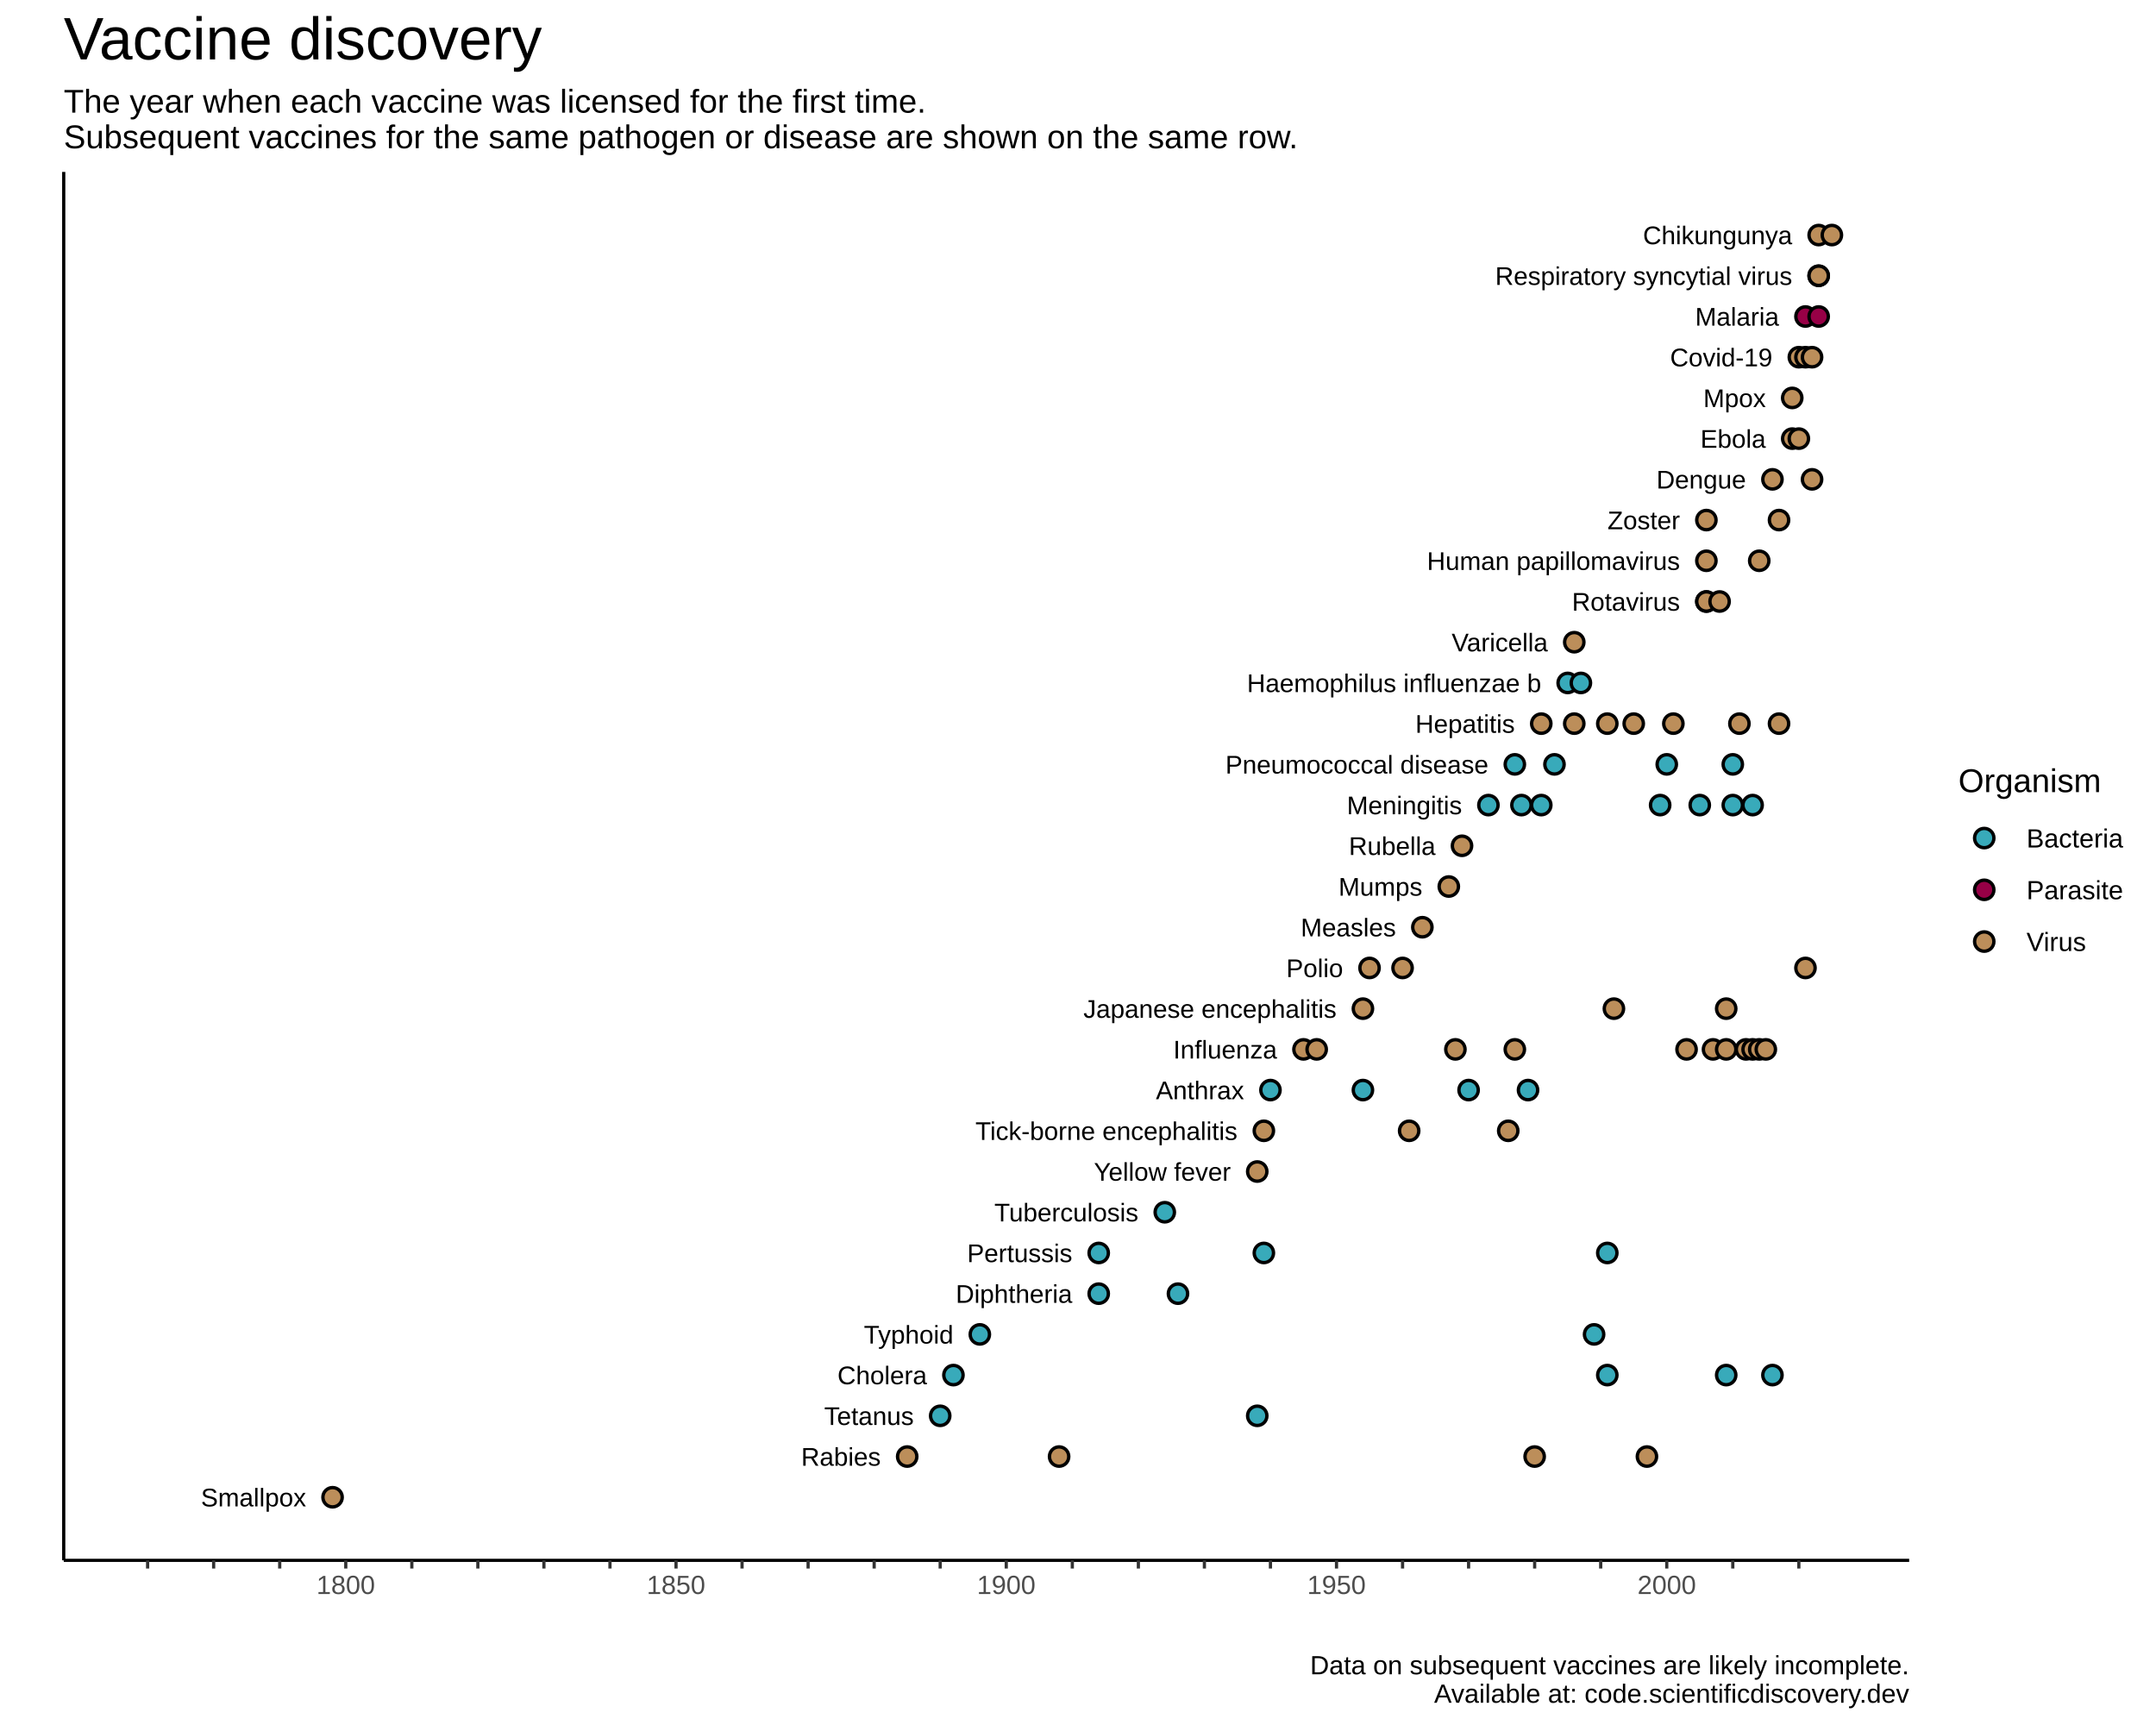
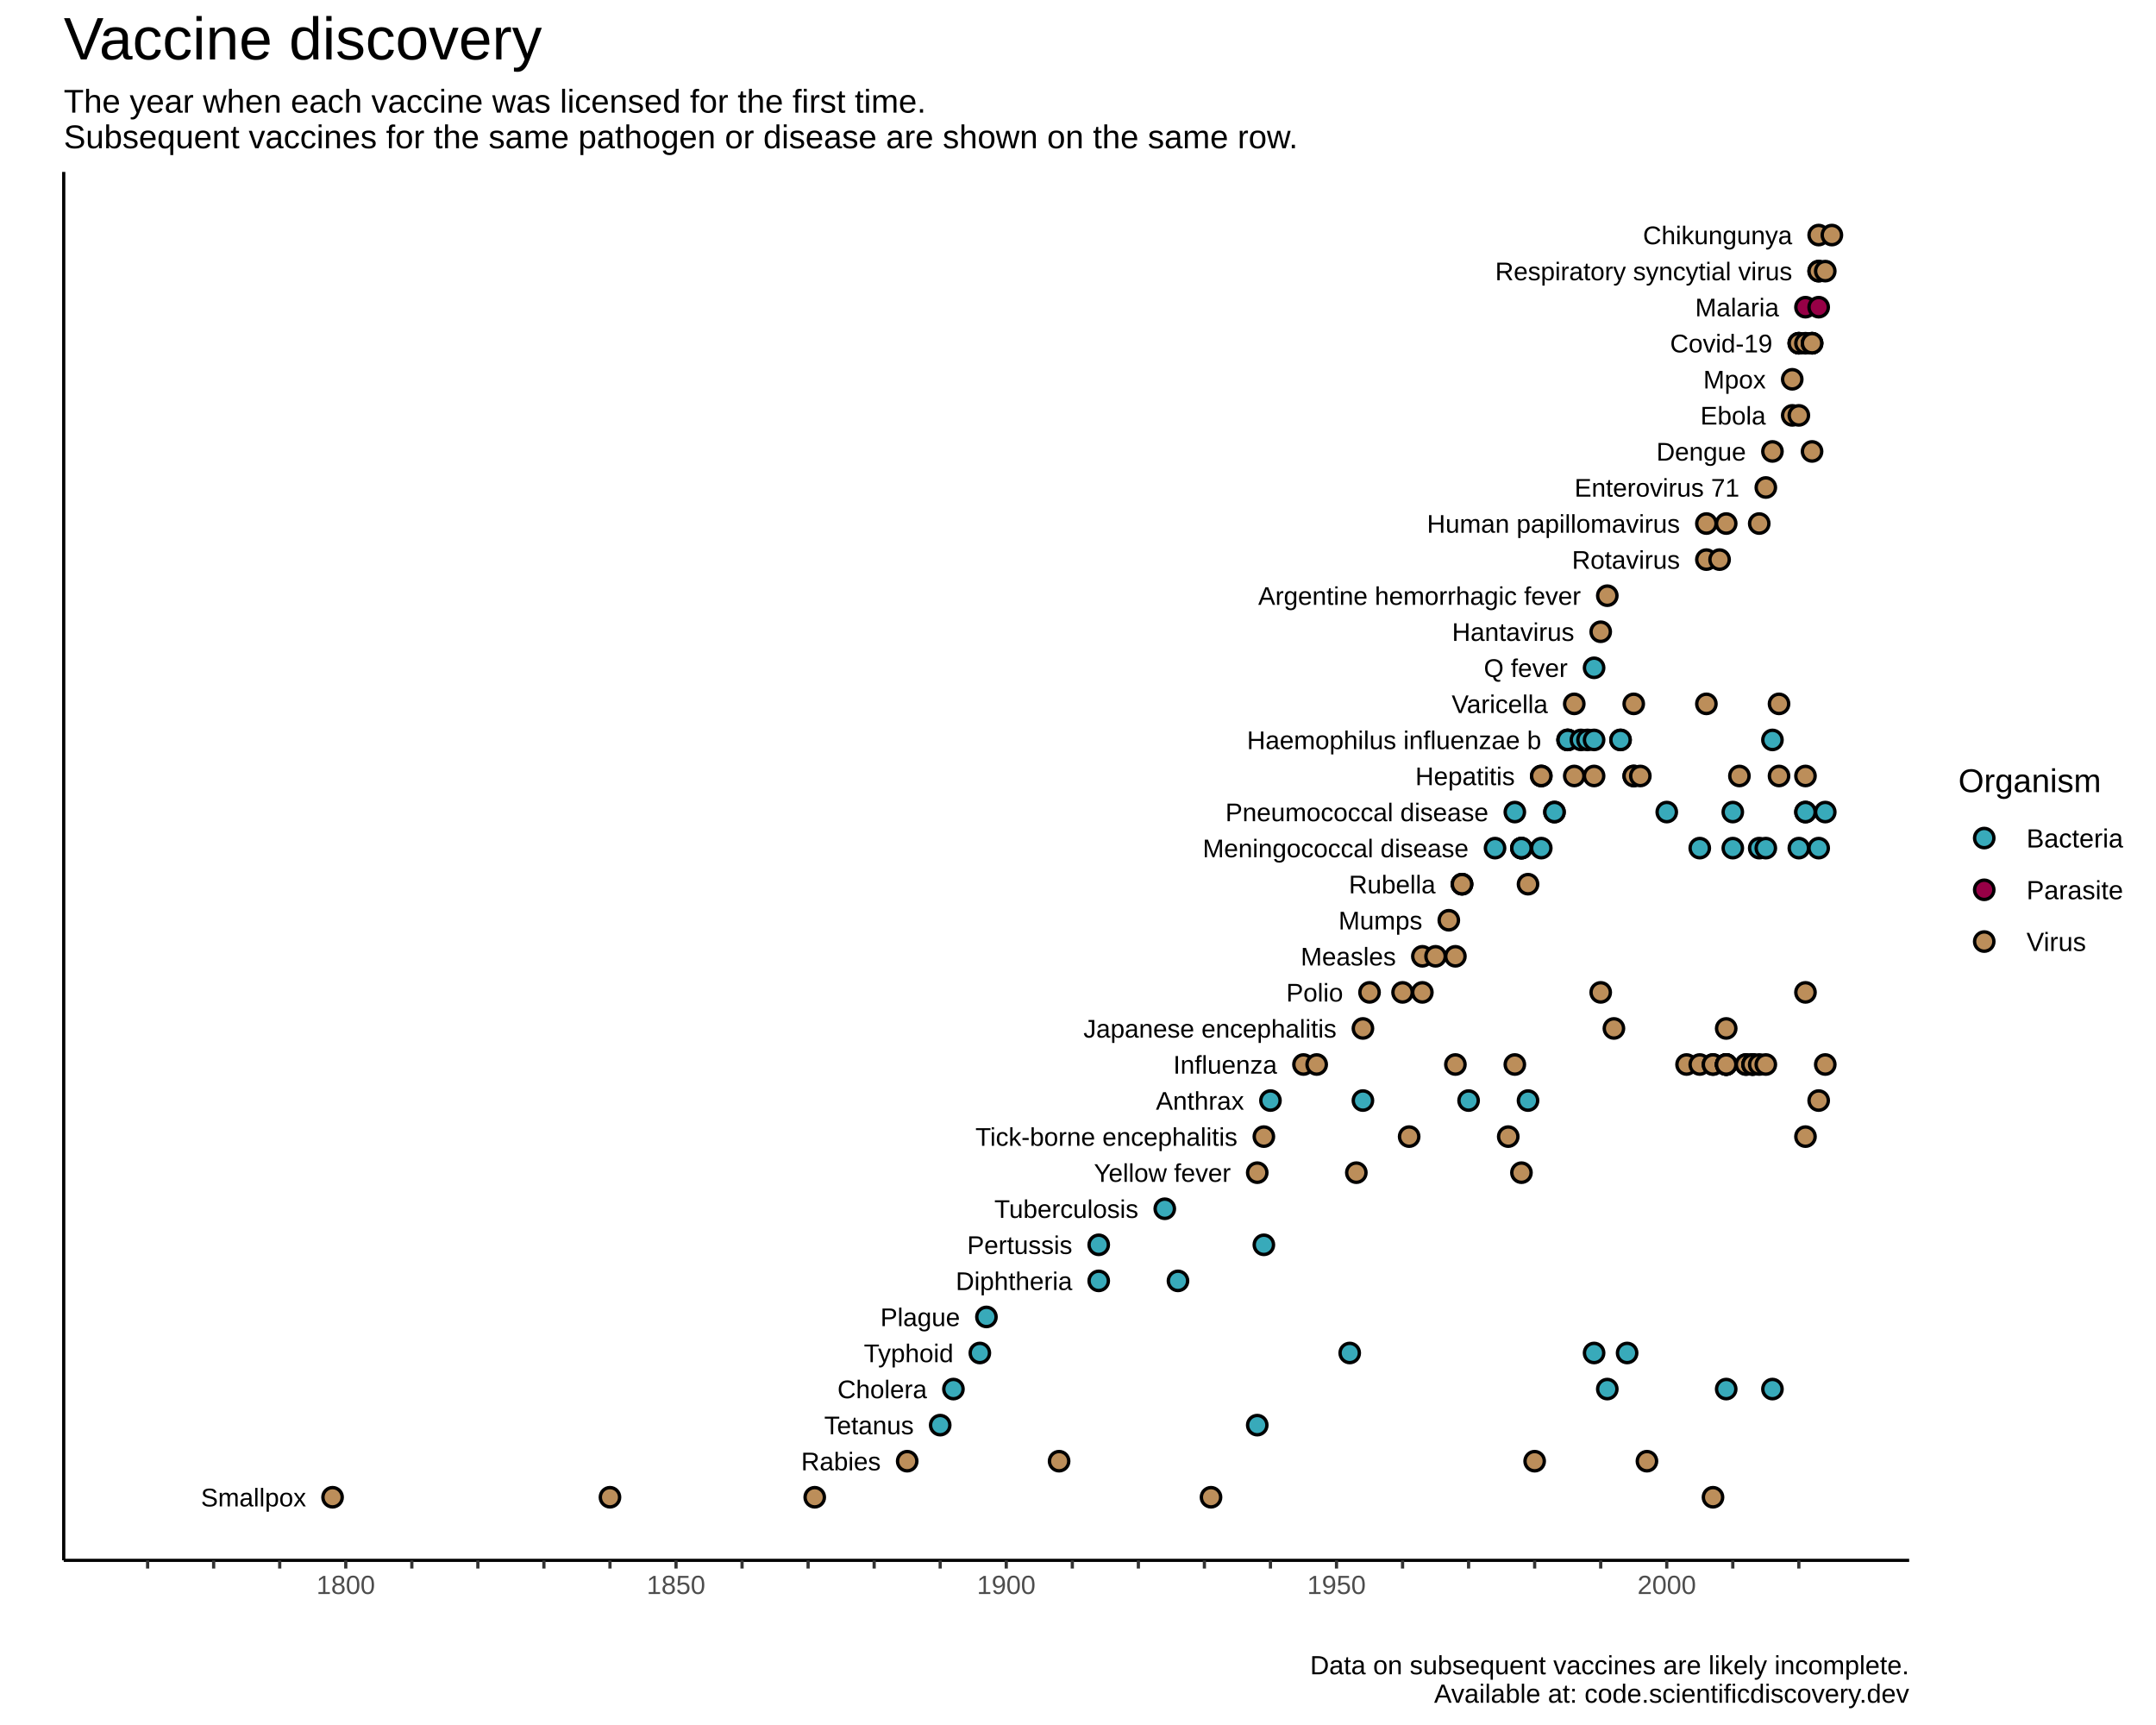
<svg xmlns="http://www.w3.org/2000/svg" class="svglite" width="720.00pt" height="576.00pt" viewBox="0 0 720.00 576.00">
  <defs>
    <style type="text/css">
    .svglite line, .svglite polyline, .svglite polygon, .svglite path, .svglite rect, .svglite circle {
      fill: none;
      stroke: #000000;
      stroke-linecap: round;
      stroke-linejoin: round;
      stroke-miterlimit: 10.00;
    }
    .svglite text {
      white-space: pre;
    }
  </style>
  </defs>
  <rect width="100%" height="100%" style="stroke: none; fill: #FFFFFF;" />
  <defs>
    <clipPath id="cpMC4wMHw3MjAuMDB8MC4wMHw1NzYuMDA=">
      <rect x="0.00" y="0.00" width="720.00" height="576.00" />
    </clipPath>
  </defs>
  <g clip-path="url(#cpMC4wMHw3MjAuMDB8MC4wMHw1NzYuMDA=)">
    <rect x="0.00" y="0.00" width="720.00" height="576.00" style="stroke-width: 1.07; stroke: #FFFFFF; fill: #FFFFFF;" />
  </g>
  <defs>
    <clipPath id="cpMjEuMjh8NjM3LjU3fDU3LjQxfDUyMS4wMg==">
      <rect x="21.28" y="57.41" width="616.28" height="463.61" />
    </clipPath>
  </defs>
  <g clip-path="url(#cpMjEuMjh8NjM3LjU3fDU3LjQxfDUyMS4wMg==)">
    <rect x="21.28" y="57.41" width="616.28" height="463.61" style="stroke-width: 1.07; stroke: none; fill: #FFFFFF;" />
    <circle cx="111.06" cy="499.95" r="3.23" style="stroke-width: 1.13; fill: #BC8E5A;" />
-     <circle cx="302.96" cy="486.36" r="3.23" style="stroke-width: 1.13; fill: #BC8E5A;" />
-     <circle cx="313.98" cy="472.76" r="3.23" style="stroke-width: 1.13; fill: #38AABA;" />
-     <circle cx="318.40" cy="459.16" r="3.23" style="stroke-width: 1.13; fill: #38AABA;" />
-     <circle cx="327.22" cy="445.57" r="3.23" style="stroke-width: 1.13; fill: #38AABA;" />
-     <circle cx="353.69" cy="486.36" r="3.23" style="stroke-width: 1.13; fill: #BC8E5A;" />
-     <circle cx="366.92" cy="431.97" r="3.23" style="stroke-width: 1.13; fill: #38AABA;" />
-     <circle cx="366.92" cy="418.38" r="3.23" style="stroke-width: 1.13; fill: #38AABA;" />
-     <circle cx="388.98" cy="404.78" r="3.23" style="stroke-width: 1.13; fill: #38AABA;" />
-     <circle cx="393.39" cy="431.97" r="3.23" style="stroke-width: 1.13; fill: #38AABA;" />
-     <circle cx="419.86" cy="472.76" r="3.23" style="stroke-width: 1.13; fill: #38AABA;" />
-     <circle cx="419.86" cy="391.19" r="3.23" style="stroke-width: 1.13; fill: #BC8E5A;" />
-     <circle cx="422.07" cy="418.38" r="3.23" style="stroke-width: 1.13; fill: #38AABA;" />
-     <circle cx="422.07" cy="377.59" r="3.23" style="stroke-width: 1.13; fill: #BC8E5A;" />
-     <circle cx="424.27" cy="363.99" r="3.23" style="stroke-width: 1.13; fill: #38AABA;" />
-     <circle cx="435.30" cy="350.40" r="3.23" style="stroke-width: 1.13; fill: #BC8E5A;" />
-     <circle cx="439.71" cy="350.40" r="3.23" style="stroke-width: 1.13; fill: #BC8E5A;" />
-     <circle cx="455.15" cy="336.80" r="3.23" style="stroke-width: 1.13; fill: #BC8E5A;" />
-     <circle cx="455.15" cy="363.99" r="3.23" style="stroke-width: 1.13; fill: #38AABA;" />
-     <circle cx="457.36" cy="323.21" r="3.23" style="stroke-width: 1.13; fill: #BC8E5A;" />
-     <circle cx="468.39" cy="323.21" r="3.23" style="stroke-width: 1.13; fill: #BC8E5A;" />
-     <circle cx="470.59" cy="377.59" r="3.23" style="stroke-width: 1.13; fill: #BC8E5A;" />
-     <circle cx="475.00" cy="309.61" r="3.23" style="stroke-width: 1.13; fill: #BC8E5A;" />
-     <circle cx="483.83" cy="296.02" r="3.23" style="stroke-width: 1.13; fill: #BC8E5A;" />
-     <circle cx="486.03" cy="350.40" r="3.23" style="stroke-width: 1.13; fill: #BC8E5A;" />
-     <circle cx="488.24" cy="282.42" r="3.23" style="stroke-width: 1.13; fill: #BC8E5A;" />
-     <circle cx="490.44" cy="363.99" r="3.23" style="stroke-width: 1.13; fill: #38AABA;" />
-     <circle cx="497.06" cy="268.83" r="3.23" style="stroke-width: 1.13; fill: #38AABA;" />
-     <circle cx="503.68" cy="377.59" r="3.23" style="stroke-width: 1.13; fill: #BC8E5A;" />
-     <circle cx="505.88" cy="350.40" r="3.23" style="stroke-width: 1.13; fill: #BC8E5A;" />
-     <circle cx="505.88" cy="255.23" r="3.23" style="stroke-width: 1.13; fill: #38AABA;" />
-     <circle cx="508.09" cy="268.83" r="3.23" style="stroke-width: 1.13; fill: #38AABA;" />
-     <circle cx="510.29" cy="363.99" r="3.23" style="stroke-width: 1.13; fill: #38AABA;" />
-     <circle cx="512.50" cy="486.36" r="3.23" style="stroke-width: 1.13; fill: #BC8E5A;" />
-     <circle cx="514.71" cy="268.83" r="3.23" style="stroke-width: 1.13; fill: #38AABA;" />
-     <circle cx="514.71" cy="241.63" r="3.23" style="stroke-width: 1.13; fill: #BC8E5A;" />
-     <circle cx="519.12" cy="255.23" r="3.23" style="stroke-width: 1.13; fill: #38AABA;" />
-     <circle cx="523.53" cy="228.04" r="3.23" style="stroke-width: 1.13; fill: #38AABA;" />
-     <circle cx="525.73" cy="241.63" r="3.23" style="stroke-width: 1.13; fill: #BC8E5A;" />
-     <circle cx="525.73" cy="214.44" r="3.23" style="stroke-width: 1.13; fill: #BC8E5A;" />
-     <circle cx="527.94" cy="228.04" r="3.23" style="stroke-width: 1.13; fill: #38AABA;" />
-     <circle cx="532.35" cy="445.57" r="3.23" style="stroke-width: 1.13; fill: #38AABA;" />
-     <circle cx="536.76" cy="459.16" r="3.23" style="stroke-width: 1.13; fill: #38AABA;" />
-     <circle cx="536.76" cy="418.38" r="3.23" style="stroke-width: 1.13; fill: #38AABA;" />
-     <circle cx="536.76" cy="241.63" r="3.23" style="stroke-width: 1.13; fill: #BC8E5A;" />
-     <circle cx="538.97" cy="336.80" r="3.23" style="stroke-width: 1.13; fill: #BC8E5A;" />
-     <circle cx="545.59" cy="241.63" r="3.23" style="stroke-width: 1.13; fill: #BC8E5A;" />
-     <circle cx="550.00" cy="486.36" r="3.23" style="stroke-width: 1.13; fill: #BC8E5A;" />
-     <circle cx="554.41" cy="268.83" r="3.23" style="stroke-width: 1.13; fill: #38AABA;" />
-     <circle cx="556.62" cy="255.23" r="3.23" style="stroke-width: 1.13; fill: #38AABA;" />
-     <circle cx="558.82" cy="241.63" r="3.23" style="stroke-width: 1.13; fill: #BC8E5A;" />
-     <circle cx="563.23" cy="350.40" r="3.23" style="stroke-width: 1.13; fill: #BC8E5A;" />
-     <circle cx="567.64" cy="268.83" r="3.23" style="stroke-width: 1.13; fill: #38AABA;" />
-     <circle cx="569.85" cy="200.85" r="3.23" style="stroke-width: 1.13; fill: #BC8E5A;" />
-     <circle cx="569.85" cy="200.85" r="3.23" style="stroke-width: 1.13; fill: #BC8E5A;" />
-     <circle cx="569.85" cy="187.25" r="3.23" style="stroke-width: 1.13; fill: #BC8E5A;" />
-     <circle cx="569.85" cy="173.66" r="3.23" style="stroke-width: 1.13; fill: #BC8E5A;" />
-     <circle cx="572.06" cy="350.40" r="3.23" style="stroke-width: 1.13; fill: #BC8E5A;" />
-     <circle cx="574.26" cy="200.85" r="3.23" style="stroke-width: 1.13; fill: #BC8E5A;" />
-     <circle cx="576.47" cy="350.40" r="3.23" style="stroke-width: 1.13; fill: #BC8E5A;" />
-     <circle cx="576.47" cy="459.16" r="3.23" style="stroke-width: 1.13; fill: #38AABA;" />
-     <circle cx="576.47" cy="336.80" r="3.23" style="stroke-width: 1.13; fill: #BC8E5A;" />
-     <circle cx="578.67" cy="255.23" r="3.23" style="stroke-width: 1.13; fill: #38AABA;" />
-     <circle cx="578.67" cy="268.83" r="3.23" style="stroke-width: 1.13; fill: #38AABA;" />
-     <circle cx="580.88" cy="241.63" r="3.23" style="stroke-width: 1.13; fill: #BC8E5A;" />
-     <circle cx="583.08" cy="350.40" r="3.23" style="stroke-width: 1.13; fill: #BC8E5A;" />
-     <circle cx="585.29" cy="350.40" r="3.23" style="stroke-width: 1.13; fill: #BC8E5A;" />
-     <circle cx="585.29" cy="268.83" r="3.23" style="stroke-width: 1.13; fill: #38AABA;" />
-     <circle cx="587.50" cy="350.40" r="3.23" style="stroke-width: 1.13; fill: #BC8E5A;" />
-     <circle cx="587.50" cy="187.25" r="3.23" style="stroke-width: 1.13; fill: #BC8E5A;" />
-     <circle cx="589.70" cy="350.40" r="3.23" style="stroke-width: 1.13; fill: #BC8E5A;" />
-     <circle cx="591.91" cy="160.06" r="3.23" style="stroke-width: 1.13; fill: #BC8E5A;" />
-     <circle cx="591.91" cy="459.16" r="3.23" style="stroke-width: 1.13; fill: #38AABA;" />
-     <circle cx="594.11" cy="241.63" r="3.23" style="stroke-width: 1.13; fill: #BC8E5A;" />
-     <circle cx="594.11" cy="173.66" r="3.23" style="stroke-width: 1.13; fill: #BC8E5A;" />
-     <circle cx="598.52" cy="146.46" r="3.23" style="stroke-width: 1.13; fill: #BC8E5A;" />
-     <circle cx="598.52" cy="132.87" r="3.23" style="stroke-width: 1.13; fill: #BC8E5A;" />
-     <circle cx="600.73" cy="146.46" r="3.23" style="stroke-width: 1.13; fill: #BC8E5A;" />
-     <circle cx="600.73" cy="119.27" r="3.23" style="stroke-width: 1.13; fill: #BC8E5A;" />
-     <circle cx="602.94" cy="105.68" r="3.23" style="stroke-width: 1.13; fill: #970046;" />
-     <circle cx="602.94" cy="323.21" r="3.23" style="stroke-width: 1.13; fill: #BC8E5A;" />
-     <circle cx="602.94" cy="119.27" r="3.23" style="stroke-width: 1.13; fill: #BC8E5A;" />
-     <circle cx="605.14" cy="119.27" r="3.23" style="stroke-width: 1.13; fill: #BC8E5A;" />
-     <circle cx="605.14" cy="160.06" r="3.23" style="stroke-width: 1.13; fill: #BC8E5A;" />
-     <circle cx="607.35" cy="105.68" r="3.23" style="stroke-width: 1.13; fill: #970046;" />
-     <circle cx="607.35" cy="92.08" r="3.23" style="stroke-width: 1.13; fill: #BC8E5A;" />
-     <circle cx="607.35" cy="92.08" r="3.23" style="stroke-width: 1.13; fill: #BC8E5A;" />
+     <circle cx="203.70" cy="499.95" r="3.23" style="stroke-width: 1.13; fill: #BC8E5A;" />
+     <circle cx="272.08" cy="499.95" r="3.23" style="stroke-width: 1.13; fill: #BC8E5A;" />
+     <circle cx="302.96" cy="487.91" r="3.23" style="stroke-width: 1.13; fill: #BC8E5A;" />
+     <circle cx="313.98" cy="475.87" r="3.23" style="stroke-width: 1.13; fill: #38AABA;" />
+     <circle cx="318.40" cy="463.83" r="3.23" style="stroke-width: 1.13; fill: #38AABA;" />
+     <circle cx="327.22" cy="451.78" r="3.23" style="stroke-width: 1.13; fill: #38AABA;" />
+     <circle cx="329.42" cy="439.74" r="3.23" style="stroke-width: 1.13; fill: #38AABA;" />
+     <circle cx="353.69" cy="487.91" r="3.23" style="stroke-width: 1.13; fill: #BC8E5A;" />
+     <circle cx="366.92" cy="427.70" r="3.23" style="stroke-width: 1.13; fill: #38AABA;" />
+     <circle cx="366.92" cy="415.66" r="3.23" style="stroke-width: 1.13; fill: #38AABA;" />
+     <circle cx="388.98" cy="403.62" r="3.23" style="stroke-width: 1.13; fill: #38AABA;" />
+     <circle cx="393.39" cy="427.70" r="3.23" style="stroke-width: 1.13; fill: #38AABA;" />
+     <circle cx="404.42" cy="499.95" r="3.23" style="stroke-width: 1.13; fill: #BC8E5A;" />
+     <circle cx="419.86" cy="475.87" r="3.23" style="stroke-width: 1.13; fill: #38AABA;" />
+     <circle cx="419.86" cy="391.57" r="3.23" style="stroke-width: 1.13; fill: #BC8E5A;" />
+     <circle cx="422.07" cy="415.66" r="3.23" style="stroke-width: 1.13; fill: #38AABA;" />
+     <circle cx="422.07" cy="379.53" r="3.23" style="stroke-width: 1.13; fill: #BC8E5A;" />
+     <circle cx="424.27" cy="367.49" r="3.23" style="stroke-width: 1.13; fill: #38AABA;" />
+     <circle cx="435.30" cy="355.45" r="3.23" style="stroke-width: 1.13; fill: #BC8E5A;" />
+     <circle cx="439.71" cy="355.45" r="3.23" style="stroke-width: 1.13; fill: #BC8E5A;" />
+     <circle cx="450.74" cy="451.78" r="3.23" style="stroke-width: 1.13; fill: #38AABA;" />
+     <circle cx="452.95" cy="391.57" r="3.23" style="stroke-width: 1.13; fill: #BC8E5A;" />
+     <circle cx="455.15" cy="343.41" r="3.23" style="stroke-width: 1.13; fill: #BC8E5A;" />
+     <circle cx="455.15" cy="367.49" r="3.23" style="stroke-width: 1.13; fill: #38AABA;" />
+     <circle cx="457.36" cy="331.37" r="3.23" style="stroke-width: 1.13; fill: #BC8E5A;" />
+     <circle cx="468.39" cy="331.37" r="3.23" style="stroke-width: 1.13; fill: #BC8E5A;" />
+     <circle cx="470.59" cy="379.53" r="3.23" style="stroke-width: 1.13; fill: #BC8E5A;" />
+     <circle cx="475.00" cy="319.32" r="3.23" style="stroke-width: 1.13; fill: #BC8E5A;" />
+     <circle cx="475.00" cy="331.37" r="3.23" style="stroke-width: 1.13; fill: #BC8E5A;" />
+     <circle cx="479.41" cy="319.32" r="3.23" style="stroke-width: 1.13; fill: #BC8E5A;" />
+     <circle cx="483.83" cy="307.28" r="3.23" style="stroke-width: 1.13; fill: #BC8E5A;" />
+     <circle cx="486.03" cy="319.32" r="3.23" style="stroke-width: 1.13; fill: #BC8E5A;" />
+     <circle cx="486.03" cy="355.45" r="3.23" style="stroke-width: 1.13; fill: #BC8E5A;" />
+     <circle cx="488.24" cy="295.24" r="3.23" style="stroke-width: 1.13; fill: #BC8E5A;" />
+     <circle cx="488.24" cy="295.24" r="3.23" style="stroke-width: 1.13; fill: #BC8E5A;" />
+     <circle cx="488.24" cy="295.24" r="3.23" style="stroke-width: 1.13; fill: #BC8E5A;" />
+     <circle cx="490.44" cy="367.49" r="3.23" style="stroke-width: 1.13; fill: #38AABA;" />
+     <circle cx="499.27" cy="283.20" r="3.23" style="stroke-width: 1.13; fill: #38AABA;" />
+     <circle cx="503.68" cy="379.53" r="3.23" style="stroke-width: 1.13; fill: #BC8E5A;" />
+     <circle cx="505.88" cy="355.45" r="3.23" style="stroke-width: 1.13; fill: #BC8E5A;" />
+     <circle cx="505.88" cy="271.16" r="3.23" style="stroke-width: 1.13; fill: #38AABA;" />
+     <circle cx="508.09" cy="283.20" r="3.23" style="stroke-width: 1.13; fill: #38AABA;" />
+     <circle cx="508.09" cy="283.20" r="3.23" style="stroke-width: 1.13; fill: #38AABA;" />
+     <circle cx="508.09" cy="283.20" r="3.23" style="stroke-width: 1.13; fill: #38AABA;" />
+     <circle cx="508.09" cy="391.57" r="3.23" style="stroke-width: 1.13; fill: #BC8E5A;" />
+     <circle cx="510.29" cy="367.49" r="3.23" style="stroke-width: 1.13; fill: #38AABA;" />
+     <circle cx="510.29" cy="295.24" r="3.23" style="stroke-width: 1.13; fill: #BC8E5A;" />
+     <circle cx="512.50" cy="487.91" r="3.23" style="stroke-width: 1.13; fill: #BC8E5A;" />
+     <circle cx="514.71" cy="283.20" r="3.23" style="stroke-width: 1.13; fill: #38AABA;" />
+     <circle cx="514.71" cy="259.11" r="3.23" style="stroke-width: 1.13; fill: #BC8E5A;" />
+     <circle cx="514.71" cy="259.11" r="3.23" style="stroke-width: 1.13; fill: #BC8E5A;" />
+     <circle cx="519.12" cy="271.16" r="3.23" style="stroke-width: 1.13; fill: #38AABA;" />
+     <circle cx="519.12" cy="271.16" r="3.23" style="stroke-width: 1.13; fill: #38AABA;" />
+     <circle cx="523.53" cy="247.07" r="3.23" style="stroke-width: 1.13; fill: #38AABA;" />
+     <circle cx="523.53" cy="247.07" r="3.23" style="stroke-width: 1.13; fill: #38AABA;" />
+     <circle cx="523.53" cy="247.07" r="3.23" style="stroke-width: 1.13; fill: #38AABA;" />
+     <circle cx="525.73" cy="259.11" r="3.23" style="stroke-width: 1.13; fill: #BC8E5A;" />
+     <circle cx="525.73" cy="235.03" r="3.23" style="stroke-width: 1.13; fill: #BC8E5A;" />
+     <circle cx="527.94" cy="247.07" r="3.23" style="stroke-width: 1.13; fill: #38AABA;" />
+     <circle cx="530.15" cy="247.07" r="3.23" style="stroke-width: 1.13; fill: #38AABA;" />
+     <circle cx="532.35" cy="247.07" r="3.23" style="stroke-width: 1.13; fill: #38AABA;" />
+     <circle cx="532.35" cy="222.99" r="3.23" style="stroke-width: 1.13; fill: #38AABA;" />
+     <circle cx="532.35" cy="451.78" r="3.23" style="stroke-width: 1.13; fill: #38AABA;" />
+     <circle cx="532.35" cy="259.11" r="3.23" style="stroke-width: 1.13; fill: #BC8E5A;" />
+     <circle cx="534.56" cy="331.37" r="3.23" style="stroke-width: 1.13; fill: #BC8E5A;" />
+     <circle cx="534.56" cy="210.95" r="3.23" style="stroke-width: 1.13; fill: #BC8E5A;" />
+     <circle cx="536.76" cy="463.83" r="3.23" style="stroke-width: 1.13; fill: #38AABA;" />
+     <circle cx="536.76" cy="198.91" r="3.23" style="stroke-width: 1.13; fill: #BC8E5A;" />
+     <circle cx="538.97" cy="343.41" r="3.23" style="stroke-width: 1.13; fill: #BC8E5A;" />
+     <circle cx="541.18" cy="247.07" r="3.23" style="stroke-width: 1.13; fill: #38AABA;" />
+     <circle cx="541.18" cy="247.07" r="3.23" style="stroke-width: 1.13; fill: #38AABA;" />
+     <circle cx="543.38" cy="451.78" r="3.23" style="stroke-width: 1.13; fill: #38AABA;" />
+     <circle cx="545.59" cy="259.11" r="3.23" style="stroke-width: 1.13; fill: #BC8E5A;" />
+     <circle cx="545.59" cy="235.03" r="3.23" style="stroke-width: 1.13; fill: #BC8E5A;" />
+     <circle cx="545.59" cy="259.11" r="3.23" style="stroke-width: 1.13; fill: #BC8E5A;" />
+     <circle cx="547.79" cy="259.11" r="3.23" style="stroke-width: 1.13; fill: #BC8E5A;" />
+     <circle cx="550.00" cy="487.91" r="3.23" style="stroke-width: 1.13; fill: #BC8E5A;" />
+     <circle cx="556.62" cy="271.16" r="3.23" style="stroke-width: 1.13; fill: #38AABA;" />
+     <circle cx="563.23" cy="355.45" r="3.23" style="stroke-width: 1.13; fill: #BC8E5A;" />
+     <circle cx="567.64" cy="283.20" r="3.23" style="stroke-width: 1.13; fill: #38AABA;" />
+     <circle cx="567.64" cy="355.45" r="3.23" style="stroke-width: 1.13; fill: #BC8E5A;" />
+     <circle cx="569.85" cy="186.86" r="3.23" style="stroke-width: 1.13; fill: #BC8E5A;" />
+     <circle cx="569.85" cy="174.82" r="3.23" style="stroke-width: 1.13; fill: #BC8E5A;" />
+     <circle cx="569.85" cy="235.03" r="3.23" style="stroke-width: 1.13; fill: #BC8E5A;" />
+     <circle cx="572.06" cy="499.95" r="3.23" style="stroke-width: 1.13; fill: #BC8E5A;" />
+     <circle cx="572.06" cy="355.45" r="3.23" style="stroke-width: 1.13; fill: #BC8E5A;" />
+     <circle cx="572.06" cy="355.45" r="3.23" style="stroke-width: 1.13; fill: #BC8E5A;" />
+     <circle cx="574.26" cy="186.86" r="3.23" style="stroke-width: 1.13; fill: #BC8E5A;" />
+     <circle cx="576.47" cy="355.45" r="3.23" style="stroke-width: 1.13; fill: #BC8E5A;" />
+     <circle cx="576.47" cy="355.45" r="3.23" style="stroke-width: 1.13; fill: #BC8E5A;" />
+     <circle cx="576.47" cy="355.45" r="3.23" style="stroke-width: 1.13; fill: #BC8E5A;" />
+     <circle cx="576.47" cy="355.45" r="3.23" style="stroke-width: 1.13; fill: #BC8E5A;" />
+     <circle cx="576.47" cy="355.45" r="3.23" style="stroke-width: 1.13; fill: #BC8E5A;" />
+     <circle cx="576.47" cy="174.82" r="3.23" style="stroke-width: 1.13; fill: #BC8E5A;" />
+     <circle cx="576.47" cy="463.83" r="3.23" style="stroke-width: 1.13; fill: #38AABA;" />
+     <circle cx="576.47" cy="343.41" r="3.23" style="stroke-width: 1.13; fill: #BC8E5A;" />
+     <circle cx="578.67" cy="271.16" r="3.23" style="stroke-width: 1.13; fill: #38AABA;" />
+     <circle cx="578.67" cy="283.20" r="3.23" style="stroke-width: 1.13; fill: #38AABA;" />
+     <circle cx="580.88" cy="259.11" r="3.23" style="stroke-width: 1.13; fill: #BC8E5A;" />
+     <circle cx="583.08" cy="355.45" r="3.23" style="stroke-width: 1.13; fill: #BC8E5A;" />
+     <circle cx="583.08" cy="355.45" r="3.23" style="stroke-width: 1.13; fill: #BC8E5A;" />
+     <circle cx="585.29" cy="355.45" r="3.23" style="stroke-width: 1.13; fill: #BC8E5A;" />
+     <circle cx="585.29" cy="355.45" r="3.23" style="stroke-width: 1.13; fill: #BC8E5A;" />
+     <circle cx="585.29" cy="355.45" r="3.23" style="stroke-width: 1.13; fill: #BC8E5A;" />
+     <circle cx="587.50" cy="355.45" r="3.23" style="stroke-width: 1.13; fill: #BC8E5A;" />
+     <circle cx="587.50" cy="283.20" r="3.23" style="stroke-width: 1.13; fill: #38AABA;" />
+     <circle cx="587.50" cy="174.82" r="3.23" style="stroke-width: 1.13; fill: #BC8E5A;" />
+     <circle cx="589.70" cy="355.45" r="3.23" style="stroke-width: 1.13; fill: #BC8E5A;" />
+     <circle cx="589.70" cy="283.20" r="3.23" style="stroke-width: 1.13; fill: #38AABA;" />
+     <circle cx="589.70" cy="162.78" r="3.23" style="stroke-width: 1.13; fill: #BC8E5A;" />
+     <circle cx="591.91" cy="247.07" r="3.23" style="stroke-width: 1.13; fill: #38AABA;" />
+     <circle cx="591.91" cy="150.74" r="3.23" style="stroke-width: 1.13; fill: #BC8E5A;" />
+     <circle cx="591.91" cy="463.83" r="3.23" style="stroke-width: 1.13; fill: #38AABA;" />
+     <circle cx="594.11" cy="259.11" r="3.23" style="stroke-width: 1.13; fill: #BC8E5A;" />
+     <circle cx="594.11" cy="235.03" r="3.23" style="stroke-width: 1.13; fill: #BC8E5A;" />
+     <circle cx="598.52" cy="138.70" r="3.23" style="stroke-width: 1.13; fill: #BC8E5A;" />
+     <circle cx="598.52" cy="126.65" r="3.23" style="stroke-width: 1.13; fill: #BC8E5A;" />
+     <circle cx="600.73" cy="138.70" r="3.23" style="stroke-width: 1.13; fill: #BC8E5A;" />
+     <circle cx="600.73" cy="114.61" r="3.23" style="stroke-width: 1.13; fill: #BC8E5A;" />
+     <circle cx="600.73" cy="114.61" r="3.23" style="stroke-width: 1.13; fill: #BC8E5A;" />
+     <circle cx="600.73" cy="114.61" r="3.23" style="stroke-width: 1.13; fill: #BC8E5A;" />
+     <circle cx="600.73" cy="283.20" r="3.23" style="stroke-width: 1.13; fill: #38AABA;" />
+     <circle cx="602.94" cy="102.57" r="3.23" style="stroke-width: 1.13; fill: #970046;" />
+     <circle cx="602.94" cy="271.16" r="3.23" style="stroke-width: 1.13; fill: #38AABA;" />
+     <circle cx="602.94" cy="271.16" r="3.23" style="stroke-width: 1.13; fill: #38AABA;" />
+     <circle cx="602.94" cy="379.53" r="3.23" style="stroke-width: 1.13; fill: #BC8E5A;" />
+     <circle cx="602.94" cy="259.11" r="3.23" style="stroke-width: 1.13; fill: #BC8E5A;" />
+     <circle cx="602.94" cy="331.37" r="3.23" style="stroke-width: 1.13; fill: #BC8E5A;" />
+     <circle cx="602.94" cy="114.61" r="3.23" style="stroke-width: 1.13; fill: #BC8E5A;" />
+     <circle cx="605.14" cy="114.61" r="3.23" style="stroke-width: 1.13; fill: #BC8E5A;" />
+     <circle cx="605.14" cy="114.61" r="3.23" style="stroke-width: 1.13; fill: #BC8E5A;" />
+     <circle cx="605.14" cy="114.61" r="3.23" style="stroke-width: 1.13; fill: #BC8E5A;" />
+     <circle cx="605.14" cy="150.74" r="3.23" style="stroke-width: 1.13; fill: #BC8E5A;" />
+     <circle cx="607.35" cy="367.49" r="3.23" style="stroke-width: 1.13; fill: #BC8E5A;" />
+     <circle cx="607.35" cy="102.57" r="3.23" style="stroke-width: 1.13; fill: #970046;" />
+     <circle cx="607.35" cy="283.20" r="3.23" style="stroke-width: 1.13; fill: #38AABA;" />
+     <circle cx="607.35" cy="90.53" r="3.23" style="stroke-width: 1.13; fill: #BC8E5A;" />
+     <circle cx="607.35" cy="90.53" r="3.23" style="stroke-width: 1.13; fill: #BC8E5A;" />
    <circle cx="607.35" cy="78.49" r="3.23" style="stroke-width: 1.13; fill: #BC8E5A;" />
+     <circle cx="609.55" cy="355.45" r="3.23" style="stroke-width: 1.13; fill: #BC8E5A;" />
+     <circle cx="609.55" cy="90.53" r="3.23" style="stroke-width: 1.13; fill: #BC8E5A;" />
+     <circle cx="609.55" cy="271.16" r="3.23" style="stroke-width: 1.13; fill: #38AABA;" />
    <circle cx="611.76" cy="78.49" r="3.23" style="stroke-width: 1.13; fill: #BC8E5A;" />
    <text x="102.23" y="503.01" text-anchor="end" style="font-size: 8.54px; font-family: &quot;Arial&quot;;" textLength="35.08px" lengthAdjust="spacingAndGlyphs">Smallpox</text>
-     <text x="294.13" y="489.42" text-anchor="end" style="font-size: 8.54px; font-family: &quot;Arial&quot;;" textLength="26.55px" lengthAdjust="spacingAndGlyphs">Rabies</text>
-     <text x="305.16" y="475.82" text-anchor="end" style="font-size: 8.54px; font-family: &quot;Arial&quot;;" textLength="30.82px" lengthAdjust="spacingAndGlyphs">Tetanus</text>
-     <text x="309.57" y="462.22" text-anchor="end" style="font-size: 8.54px; font-family: &quot;Arial&quot;;" textLength="29.88px" lengthAdjust="spacingAndGlyphs">Cholera</text>
-     <text x="318.40" y="448.63" text-anchor="end" style="font-size: 8.54px; font-family: &quot;Arial&quot;;" textLength="30.35px" lengthAdjust="spacingAndGlyphs">Typhoid</text>
-     <text x="358.10" y="435.03" text-anchor="end" style="font-size: 8.54px; font-family: &quot;Arial&quot;;" textLength="38.89px" lengthAdjust="spacingAndGlyphs">Diphtheria</text>
-     <text x="358.10" y="421.44" text-anchor="end" style="font-size: 8.54px; font-family: &quot;Arial&quot;;" textLength="35.07px" lengthAdjust="spacingAndGlyphs">Pertussis</text>
-     <text x="380.16" y="407.84" text-anchor="end" style="font-size: 8.54px; font-family: &quot;Arial&quot;;" textLength="48.36px" lengthAdjust="spacingAndGlyphs">Tuberculosis</text>
-     <text x="411.04" y="394.25" text-anchor="end" style="font-size: 8.54px; font-family: &quot;Arial&quot;;" textLength="46.46px" lengthAdjust="spacingAndGlyphs">Yellow fever</text>
-     <text x="413.24" y="380.65" text-anchor="end" style="font-size: 8.54px; font-family: &quot;Arial&quot;;" textLength="87.71px" lengthAdjust="spacingAndGlyphs">Tick-borne encephalitis</text>
-     <text x="415.45" y="367.05" text-anchor="end" style="font-size: 8.54px; font-family: &quot;Arial&quot;;" textLength="29.40px" lengthAdjust="spacingAndGlyphs">Anthrax</text>
-     <text x="426.48" y="353.46" text-anchor="end" style="font-size: 8.54px; font-family: &quot;Arial&quot;;" textLength="34.62px" lengthAdjust="spacingAndGlyphs">Influenza</text>
-     <text x="446.33" y="339.86" text-anchor="end" style="font-size: 8.54px; font-family: &quot;Arial&quot;;" textLength="84.41px" lengthAdjust="spacingAndGlyphs">Japanese encephalitis</text>
-     <text x="448.53" y="326.27" text-anchor="end" style="font-size: 8.54px; font-family: &quot;Arial&quot;;" textLength="18.96px" lengthAdjust="spacingAndGlyphs">Polio</text>
-     <text x="466.18" y="312.67" text-anchor="end" style="font-size: 8.54px; font-family: &quot;Arial&quot;;" textLength="31.76px" lengthAdjust="spacingAndGlyphs">Measles</text>
-     <text x="475.00" y="299.08" text-anchor="end" style="font-size: 8.54px; font-family: &quot;Arial&quot;;" textLength="27.96px" lengthAdjust="spacingAndGlyphs">Mumps</text>
-     <text x="479.41" y="285.48" text-anchor="end" style="font-size: 8.54px; font-family: &quot;Arial&quot;;" textLength="28.93px" lengthAdjust="spacingAndGlyphs">Rubella</text>
-     <text x="488.24" y="271.89" text-anchor="end" style="font-size: 8.54px; font-family: &quot;Arial&quot;;" textLength="38.40px" lengthAdjust="spacingAndGlyphs">Meningitis</text>
-     <text x="497.06" y="258.29" text-anchor="end" style="font-size: 8.54px; font-family: &quot;Arial&quot;;" textLength="87.71px" lengthAdjust="spacingAndGlyphs">Pneumococcal disease</text>
-     <text x="505.88" y="244.69" text-anchor="end" style="font-size: 8.54px; font-family: &quot;Arial&quot;;" textLength="33.18px" lengthAdjust="spacingAndGlyphs">Hepatitis</text>
-     <text x="514.71" y="231.10" text-anchor="end" style="font-size: 8.54px; font-family: &quot;Arial&quot;;" textLength="98.16px" lengthAdjust="spacingAndGlyphs">Haemophilus influenzae b</text>
-     <text x="516.91" y="217.50" text-anchor="end" style="font-size: 8.54px; font-family: &quot;Arial&quot;;" textLength="32.71px" lengthAdjust="spacingAndGlyphs">Varicella</text>
-     <text x="561.03" y="203.91" text-anchor="end" style="font-size: 8.54px; font-family: &quot;Arial&quot;;" textLength="36.03px" lengthAdjust="spacingAndGlyphs">Rotavirus</text>
-     <text x="561.03" y="190.31" text-anchor="end" style="font-size: 8.54px; font-family: &quot;Arial&quot;;" textLength="84.39px" lengthAdjust="spacingAndGlyphs">Human papillomavirus</text>
-     <text x="561.03" y="176.72" text-anchor="end" style="font-size: 8.54px; font-family: &quot;Arial&quot;;" textLength="24.18px" lengthAdjust="spacingAndGlyphs">Zoster</text>
-     <text x="583.08" y="163.12" text-anchor="end" style="font-size: 8.54px; font-family: &quot;Arial&quot;;" textLength="29.89px" lengthAdjust="spacingAndGlyphs">Dengue</text>
-     <text x="589.70" y="149.52" text-anchor="end" style="font-size: 8.54px; font-family: &quot;Arial&quot;;" textLength="21.82px" lengthAdjust="spacingAndGlyphs">Ebola</text>
-     <text x="589.70" y="135.93" text-anchor="end" style="font-size: 8.54px; font-family: &quot;Arial&quot;;" textLength="20.86px" lengthAdjust="spacingAndGlyphs">Mpox</text>
-     <text x="591.91" y="122.33" text-anchor="end" style="font-size: 8.54px; font-family: &quot;Arial&quot;;" textLength="34.14px" lengthAdjust="spacingAndGlyphs">Covid-19</text>
-     <text x="594.11" y="108.74" text-anchor="end" style="font-size: 8.54px; font-family: &quot;Arial&quot;;" textLength="27.97px" lengthAdjust="spacingAndGlyphs">Malaria</text>
-     <text x="598.52" y="95.14" text-anchor="end" style="font-size: 8.54px; font-family: &quot;Arial&quot;;" textLength="99.06px" lengthAdjust="spacingAndGlyphs">Respiratory syncytial virus</text>
+     <text x="294.13" y="490.97" text-anchor="end" style="font-size: 8.54px; font-family: &quot;Arial&quot;;" textLength="26.55px" lengthAdjust="spacingAndGlyphs">Rabies</text>
+     <text x="305.16" y="478.93" text-anchor="end" style="font-size: 8.54px; font-family: &quot;Arial&quot;;" textLength="30.82px" lengthAdjust="spacingAndGlyphs">Tetanus</text>
+     <text x="309.57" y="466.89" text-anchor="end" style="font-size: 8.54px; font-family: &quot;Arial&quot;;" textLength="29.88px" lengthAdjust="spacingAndGlyphs">Cholera</text>
+     <text x="318.40" y="454.84" text-anchor="end" style="font-size: 8.54px; font-family: &quot;Arial&quot;;" textLength="30.35px" lengthAdjust="spacingAndGlyphs">Typhoid</text>
+     <text x="320.60" y="442.80" text-anchor="end" style="font-size: 8.54px; font-family: &quot;Arial&quot;;" textLength="26.56px" lengthAdjust="spacingAndGlyphs">Plague</text>
+     <text x="358.10" y="430.76" text-anchor="end" style="font-size: 8.54px; font-family: &quot;Arial&quot;;" textLength="38.89px" lengthAdjust="spacingAndGlyphs">Diphtheria</text>
+     <text x="358.10" y="418.72" text-anchor="end" style="font-size: 8.54px; font-family: &quot;Arial&quot;;" textLength="35.07px" lengthAdjust="spacingAndGlyphs">Pertussis</text>
+     <text x="380.16" y="406.68" text-anchor="end" style="font-size: 8.54px; font-family: &quot;Arial&quot;;" textLength="48.36px" lengthAdjust="spacingAndGlyphs">Tuberculosis</text>
+     <text x="411.04" y="394.63" text-anchor="end" style="font-size: 8.54px; font-family: &quot;Arial&quot;;" textLength="46.46px" lengthAdjust="spacingAndGlyphs">Yellow fever</text>
+     <text x="413.24" y="382.59" text-anchor="end" style="font-size: 8.54px; font-family: &quot;Arial&quot;;" textLength="87.71px" lengthAdjust="spacingAndGlyphs">Tick-borne encephalitis</text>
+     <text x="415.45" y="370.55" text-anchor="end" style="font-size: 8.54px; font-family: &quot;Arial&quot;;" textLength="29.40px" lengthAdjust="spacingAndGlyphs">Anthrax</text>
+     <text x="426.48" y="358.51" text-anchor="end" style="font-size: 8.54px; font-family: &quot;Arial&quot;;" textLength="34.62px" lengthAdjust="spacingAndGlyphs">Influenza</text>
+     <text x="446.33" y="346.47" text-anchor="end" style="font-size: 8.54px; font-family: &quot;Arial&quot;;" textLength="84.41px" lengthAdjust="spacingAndGlyphs">Japanese encephalitis</text>
+     <text x="448.53" y="334.43" text-anchor="end" style="font-size: 8.54px; font-family: &quot;Arial&quot;;" textLength="18.96px" lengthAdjust="spacingAndGlyphs">Polio</text>
+     <text x="466.18" y="322.38" text-anchor="end" style="font-size: 8.54px; font-family: &quot;Arial&quot;;" textLength="31.76px" lengthAdjust="spacingAndGlyphs">Measles</text>
+     <text x="475.00" y="310.34" text-anchor="end" style="font-size: 8.54px; font-family: &quot;Arial&quot;;" textLength="27.96px" lengthAdjust="spacingAndGlyphs">Mumps</text>
+     <text x="479.41" y="298.30" text-anchor="end" style="font-size: 8.54px; font-family: &quot;Arial&quot;;" textLength="28.93px" lengthAdjust="spacingAndGlyphs">Rubella</text>
+     <text x="490.44" y="286.26" text-anchor="end" style="font-size: 8.54px; font-family: &quot;Arial&quot;;" textLength="88.66px" lengthAdjust="spacingAndGlyphs">Meningococcal disease</text>
+     <text x="497.06" y="274.22" text-anchor="end" style="font-size: 8.54px; font-family: &quot;Arial&quot;;" textLength="87.71px" lengthAdjust="spacingAndGlyphs">Pneumococcal disease</text>
+     <text x="505.88" y="262.17" text-anchor="end" style="font-size: 8.54px; font-family: &quot;Arial&quot;;" textLength="33.18px" lengthAdjust="spacingAndGlyphs">Hepatitis</text>
+     <text x="514.71" y="250.13" text-anchor="end" style="font-size: 8.54px; font-family: &quot;Arial&quot;;" textLength="98.16px" lengthAdjust="spacingAndGlyphs">Haemophilus influenzae b</text>
+     <text x="516.91" y="238.09" text-anchor="end" style="font-size: 8.54px; font-family: &quot;Arial&quot;;" textLength="32.71px" lengthAdjust="spacingAndGlyphs">Varicella</text>
+     <text x="523.53" y="226.05" text-anchor="end" style="font-size: 8.54px; font-family: &quot;Arial&quot;;" textLength="27.97px" lengthAdjust="spacingAndGlyphs">Q fever</text>
+     <text x="525.73" y="214.01" text-anchor="end" style="font-size: 8.54px; font-family: &quot;Arial&quot;;" textLength="40.77px" lengthAdjust="spacingAndGlyphs">Hantavirus</text>
+     <text x="527.94" y="201.97" text-anchor="end" style="font-size: 8.54px; font-family: &quot;Arial&quot;;" textLength="107.64px" lengthAdjust="spacingAndGlyphs">Argentine hemorrhagic fever</text>
+     <text x="561.03" y="189.92" text-anchor="end" style="font-size: 8.54px; font-family: &quot;Arial&quot;;" textLength="36.03px" lengthAdjust="spacingAndGlyphs">Rotavirus</text>
+     <text x="561.03" y="177.88" text-anchor="end" style="font-size: 8.54px; font-family: &quot;Arial&quot;;" textLength="84.39px" lengthAdjust="spacingAndGlyphs">Human papillomavirus</text>
+     <text x="580.88" y="165.84" text-anchor="end" style="font-size: 8.54px; font-family: &quot;Arial&quot;;" textLength="55.00px" lengthAdjust="spacingAndGlyphs">Enterovirus 71</text>
+     <text x="583.08" y="153.80" text-anchor="end" style="font-size: 8.54px; font-family: &quot;Arial&quot;;" textLength="29.89px" lengthAdjust="spacingAndGlyphs">Dengue</text>
+     <text x="589.70" y="141.76" text-anchor="end" style="font-size: 8.54px; font-family: &quot;Arial&quot;;" textLength="21.82px" lengthAdjust="spacingAndGlyphs">Ebola</text>
+     <text x="589.70" y="129.71" text-anchor="end" style="font-size: 8.54px; font-family: &quot;Arial&quot;;" textLength="20.86px" lengthAdjust="spacingAndGlyphs">Mpox</text>
+     <text x="591.91" y="117.67" text-anchor="end" style="font-size: 8.54px; font-family: &quot;Arial&quot;;" textLength="34.14px" lengthAdjust="spacingAndGlyphs">Covid-19</text>
+     <text x="594.11" y="105.63" text-anchor="end" style="font-size: 8.54px; font-family: &quot;Arial&quot;;" textLength="27.97px" lengthAdjust="spacingAndGlyphs">Malaria</text>
+     <text x="598.52" y="93.59" text-anchor="end" style="font-size: 8.54px; font-family: &quot;Arial&quot;;" textLength="99.06px" lengthAdjust="spacingAndGlyphs">Respiratory syncytial virus</text>
    <text x="598.52" y="81.55" text-anchor="end" style="font-size: 8.54px; font-family: &quot;Arial&quot;;" textLength="49.80px" lengthAdjust="spacingAndGlyphs">Chikungunya</text>
  </g>
  <g clip-path="url(#cpMC4wMHw3MjAuMDB8MC4wMHw1NzYuMDA=)">
    <polyline points="21.28,521.02 21.28,57.41 " style="stroke-width: 1.07; stroke-linecap: butt;" />
    <polyline points="21.28,521.02 637.57,521.02 " style="stroke-width: 1.07; stroke-linecap: butt;" />
    <polyline points="49.30,523.76 49.30,521.02 " style="stroke-width: 1.07; stroke: #333333; stroke-linecap: butt;" />
    <polyline points="71.35,523.76 71.35,521.02 " style="stroke-width: 1.07; stroke: #333333; stroke-linecap: butt;" />
    <polyline points="93.41,523.76 93.41,521.02 " style="stroke-width: 1.07; stroke: #333333; stroke-linecap: butt;" />
    <polyline points="115.47,523.76 115.47,521.02 " style="stroke-width: 1.07; stroke: #333333; stroke-linecap: butt;" />
    <polyline points="137.53,523.76 137.53,521.02 " style="stroke-width: 1.07; stroke: #333333; stroke-linecap: butt;" />
    <polyline points="159.58,523.76 159.58,521.02 " style="stroke-width: 1.07; stroke: #333333; stroke-linecap: butt;" />
    <polyline points="181.64,523.76 181.64,521.02 " style="stroke-width: 1.07; stroke: #333333; stroke-linecap: butt;" />
    <polyline points="203.70,523.76 203.70,521.02 " style="stroke-width: 1.07; stroke: #333333; stroke-linecap: butt;" />
    <polyline points="225.76,523.76 225.76,521.02 " style="stroke-width: 1.07; stroke: #333333; stroke-linecap: butt;" />
    <polyline points="247.81,523.76 247.81,521.02 " style="stroke-width: 1.07; stroke: #333333; stroke-linecap: butt;" />
    <polyline points="269.87,523.76 269.87,521.02 " style="stroke-width: 1.07; stroke: #333333; stroke-linecap: butt;" />
    <polyline points="291.93,523.76 291.93,521.02 " style="stroke-width: 1.07; stroke: #333333; stroke-linecap: butt;" />
    <polyline points="313.98,523.76 313.98,521.02 " style="stroke-width: 1.07; stroke: #333333; stroke-linecap: butt;" />
    <polyline points="336.04,523.76 336.04,521.02 " style="stroke-width: 1.07; stroke: #333333; stroke-linecap: butt;" />
    <polyline points="358.10,523.76 358.10,521.02 " style="stroke-width: 1.07; stroke: #333333; stroke-linecap: butt;" />
    <polyline points="380.16,523.76 380.16,521.02 " style="stroke-width: 1.07; stroke: #333333; stroke-linecap: butt;" />
    <polyline points="402.21,523.76 402.21,521.02 " style="stroke-width: 1.07; stroke: #333333; stroke-linecap: butt;" />
    <polyline points="424.27,523.76 424.27,521.02 " style="stroke-width: 1.07; stroke: #333333; stroke-linecap: butt;" />
    <polyline points="446.33,523.76 446.33,521.02 " style="stroke-width: 1.07; stroke: #333333; stroke-linecap: butt;" />
    <polyline points="468.39,523.76 468.39,521.02 " style="stroke-width: 1.07; stroke: #333333; stroke-linecap: butt;" />
    <polyline points="490.44,523.76 490.44,521.02 " style="stroke-width: 1.07; stroke: #333333; stroke-linecap: butt;" />
    <polyline points="512.50,523.76 512.50,521.02 " style="stroke-width: 1.07; stroke: #333333; stroke-linecap: butt;" />
    <polyline points="534.56,523.76 534.56,521.02 " style="stroke-width: 1.07; stroke: #333333; stroke-linecap: butt;" />
    <polyline points="556.62,523.76 556.62,521.02 " style="stroke-width: 1.07; stroke: #333333; stroke-linecap: butt;" />
    <polyline points="578.67,523.76 578.67,521.02 " style="stroke-width: 1.07; stroke: #333333; stroke-linecap: butt;" />
    <polyline points="600.73,523.76 600.73,521.02 " style="stroke-width: 1.07; stroke: #333333; stroke-linecap: butt;" />
    <text x="115.47" y="532.26" text-anchor="middle" style="font-size: 8.80px;fill: #4D4D4D; font-family: &quot;Arial&quot;;" textLength="19.58px" lengthAdjust="spacingAndGlyphs">1800</text>
    <text x="225.76" y="532.26" text-anchor="middle" style="font-size: 8.80px;fill: #4D4D4D; font-family: &quot;Arial&quot;;" textLength="19.58px" lengthAdjust="spacingAndGlyphs">1850</text>
    <text x="336.04" y="532.26" text-anchor="middle" style="font-size: 8.80px;fill: #4D4D4D; font-family: &quot;Arial&quot;;" textLength="19.58px" lengthAdjust="spacingAndGlyphs">1900</text>
    <text x="446.33" y="532.26" text-anchor="middle" style="font-size: 8.80px;fill: #4D4D4D; font-family: &quot;Arial&quot;;" textLength="19.58px" lengthAdjust="spacingAndGlyphs">1950</text>
    <text x="556.62" y="532.26" text-anchor="middle" style="font-size: 8.80px;fill: #4D4D4D; font-family: &quot;Arial&quot;;" textLength="19.58px" lengthAdjust="spacingAndGlyphs">2000</text>
    <rect x="648.52" y="249.92" width="66.00" height="78.60" style="stroke-width: 1.07; stroke: none; fill: #FFFFFF;" />
    <text x="654.00" y="264.50" style="font-size: 11.00px; font-family: &quot;Arial&quot;;" textLength="47.69px" lengthAdjust="spacingAndGlyphs">Organism</text>
    <rect x="654.00" y="271.20" width="17.28" height="17.28" style="stroke-width: 1.07; stroke: none; fill: #FFFFFF;" />
    <circle cx="662.64" cy="279.84" r="3.23" style="stroke-width: 1.13; fill: #38AABA;" />
    <rect x="654.00" y="288.48" width="17.28" height="17.28" style="stroke-width: 1.07; stroke: none; fill: #FFFFFF;" />
    <circle cx="662.64" cy="297.12" r="3.23" style="stroke-width: 1.13; fill: #970046;" />
    <rect x="654.00" y="305.76" width="17.28" height="17.28" style="stroke-width: 1.07; stroke: none; fill: #FFFFFF;" />
    <circle cx="662.64" cy="314.40" r="3.23" style="stroke-width: 1.13; fill: #BC8E5A;" />
    <text x="676.76" y="282.99" style="font-size: 8.80px; font-family: &quot;Arial&quot;;" textLength="32.28px" lengthAdjust="spacingAndGlyphs">Bacteria</text>
    <text x="676.76" y="300.27" style="font-size: 8.80px; font-family: &quot;Arial&quot;;" textLength="32.28px" lengthAdjust="spacingAndGlyphs">Parasite</text>
    <text x="676.76" y="317.55" style="font-size: 8.80px; font-family: &quot;Arial&quot;;" textLength="20.04px" lengthAdjust="spacingAndGlyphs">Virus</text>
    <text x="21.28" y="37.62" style="font-size: 11.00px; font-family: &quot;Arial&quot;;" textLength="287.96px" lengthAdjust="spacingAndGlyphs">The year when each vaccine was licensed for the first time.</text>
    <text x="21.28" y="49.50" style="font-size: 11.00px; font-family: &quot;Arial&quot;;" textLength="412.78px" lengthAdjust="spacingAndGlyphs">Subsequent vaccines for the same pathogen or disease are shown on the same row.</text>
    <text x="21.28" y="19.83" style="font-size: 20.00px; font-family: &quot;Arial&quot;;" textLength="161.19px" lengthAdjust="spacingAndGlyphs">Vaccine discovery</text>
    <text x="637.57" y="559.07" text-anchor="end" style="font-size: 8.80px; font-family: &quot;Arial&quot;;" textLength="200.03px" lengthAdjust="spacingAndGlyphs">Data on subsequent vaccines are likely incomplete.</text>
    <text x="637.57" y="568.57" text-anchor="end" style="font-size: 8.80px; font-family: &quot;Arial&quot;;" textLength="159.42px" lengthAdjust="spacingAndGlyphs">Available at: code.scientificdiscovery.dev</text>
  </g>
</svg>
